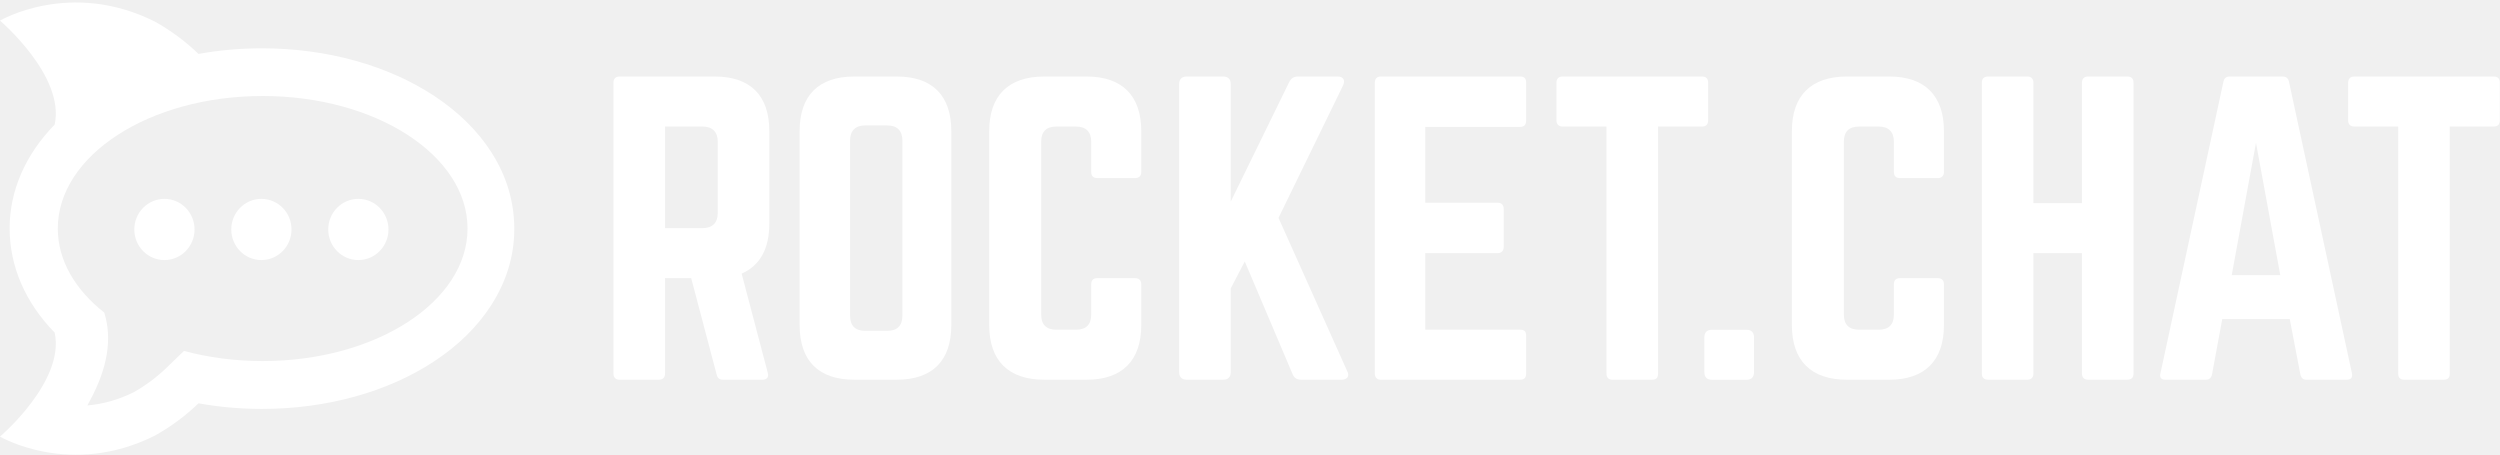
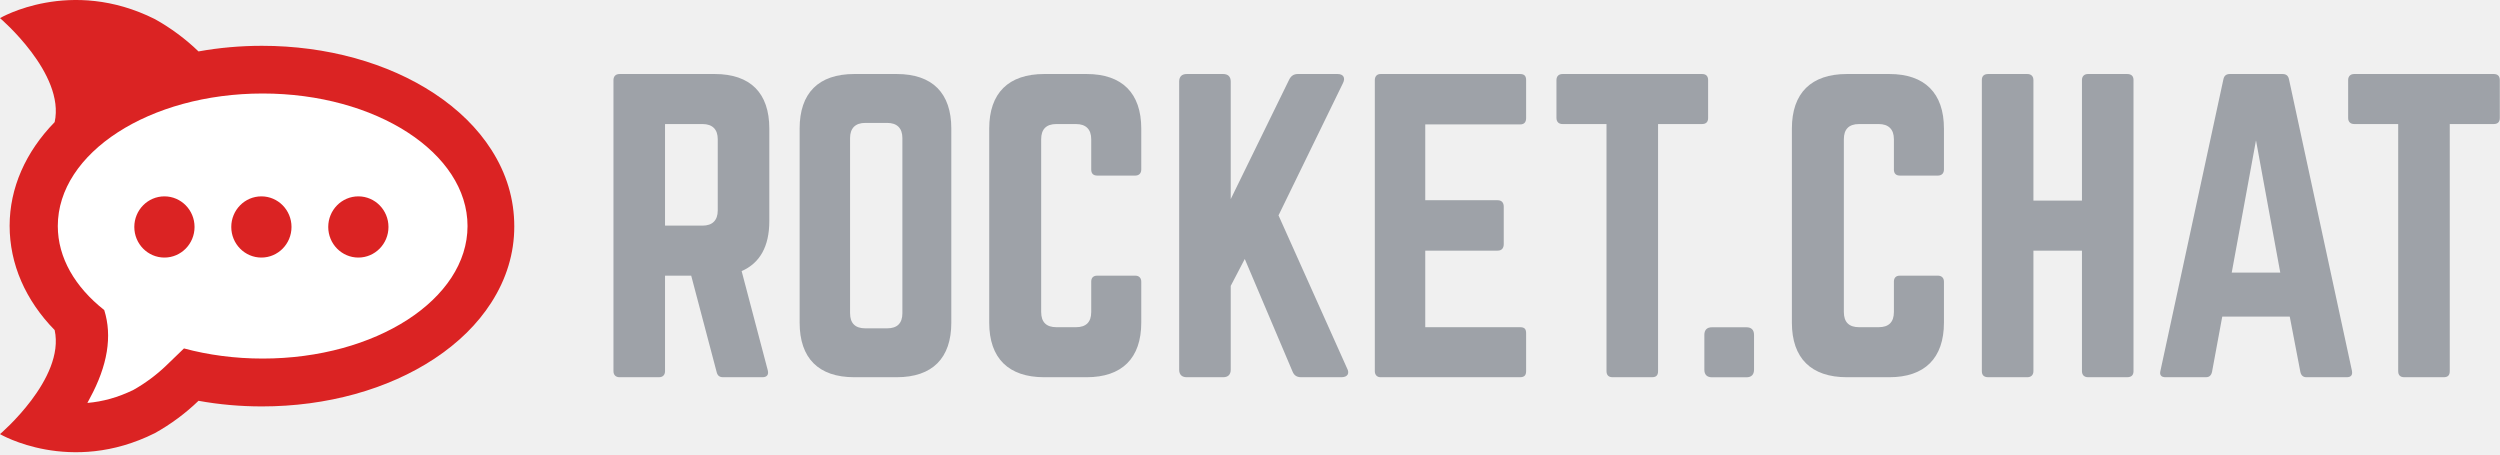
<svg xmlns="http://www.w3.org/2000/svg" width="1000px" height="182px" viewBox="0 0 1000 182" version="1.1">
-   <defs />
-   <g id="Artboard" stroke="none" stroke-width="1" fill="none" fill-rule="evenodd">
-     <g id="Group-2-Copy" transform="translate(0, 1)" fill="#FFFFFF" fill-rule="nonzero">
-       <g id="logo-type" transform="translate(245.1547, 29.58178)">
-         <g id="Group">
-           <path d="M62.572,58.849 C62.572,69.006 58.78,75.677 51.501,78.859 L61.966,118.58 C62.42,120.403 61.512,121.308 59.842,121.308 L44.067,121.308 C42.551,121.308 41.794,120.552 41.489,119.186 L31.326,80.68 L20.86,80.68 L20.86,118.885 C20.86,120.403 19.952,121.308 18.434,121.308 L2.658,121.308 C1.142,121.308 0.232,120.398 0.232,118.885 L0.232,2.45 C0.232,0.935 1.142,0.024 2.658,0.024 L40.73,0.024 C54.987,0.024 62.572,7.606 62.572,21.855 L62.572,58.849 Z M35.877,60.666 C39.819,60.666 41.943,58.544 41.943,54.603 L41.943,26.101 C41.943,22.16 39.819,20.04 35.877,20.04 L20.86,20.04 L20.86,60.669 L35.877,60.666 Z" id="Shape" />
-           <path d="M74.698,21.855 C74.698,7.606 82.28,0.024 96.54,0.024 L113.528,0.024 C127.785,0.024 135.37,7.606 135.37,21.855 L135.37,99.478 C135.37,113.725 127.785,121.306 113.528,121.306 L96.54,121.306 C82.28,121.306 74.698,113.725 74.698,99.478 L74.698,21.855 Z M109.735,101.749 C113.677,101.749 115.801,99.778 115.801,95.686 L115.801,25.647 C115.801,21.706 113.677,19.584 109.735,19.584 L100.939,19.584 C96.996,19.584 94.872,21.706 94.872,25.647 L94.872,95.688 C94.872,99.778 96.996,101.749 100.939,101.749 L109.735,101.749 Z" id="Shape" />
-           <path d="M211.352,38.228 C211.352,39.746 210.442,40.653 208.928,40.653 L193.761,40.653 C192.091,40.653 191.334,39.746 191.334,38.228 L191.334,26.101 C191.334,22.16 189.212,20.04 185.27,20.04 L177.382,20.04 C173.288,20.04 171.315,22.16 171.315,26.101 L171.315,95.237 C171.315,99.329 173.437,101.295 177.382,101.295 L185.27,101.295 C189.212,101.295 191.334,99.326 191.334,95.237 L191.334,83.105 C191.334,81.587 192.091,80.68 193.761,80.68 L208.928,80.68 C210.449,80.68 211.352,81.587 211.352,83.105 L211.352,99.48 C211.352,113.727 203.616,121.308 189.513,121.308 L172.524,121.308 C158.267,121.308 150.531,113.727 150.531,99.48 L150.531,21.855 C150.531,7.606 158.267,0.024 172.524,0.024 L189.513,0.024 C203.618,0.024 211.352,7.606 211.352,21.855 L211.352,38.228 Z" id="Shape" />
-           <path d="M275.353,121.308 C273.529,121.308 272.472,120.552 271.862,119.037 L252.754,74.008 L247.139,84.774 L247.139,118.276 C247.139,120.247 246.079,121.308 244.107,121.308 L229.545,121.308 C227.572,121.308 226.51,120.247 226.51,118.276 L226.51,3.057 C226.51,1.088 227.572,0.024 229.545,0.024 L244.107,0.024 C246.077,0.024 247.139,1.086 247.139,3.057 L247.139,50.055 L270.497,2.299 C271.256,0.783 272.321,0.024 273.988,0.024 L289.912,0.024 C292.188,0.024 293.098,1.542 292.034,3.663 L266.252,56.572 L293.701,117.822 C294.763,119.793 293.853,121.308 291.428,121.308 L275.353,121.308 Z" id="Shape" />
-           <path d="M365.294,17.612 C365.294,19.127 364.686,20.189 362.867,20.189 L324.947,20.189 L324.947,50.509 L353.917,50.509 C355.438,50.509 356.344,51.419 356.344,53.085 L356.344,68.094 C356.344,69.763 355.433,70.673 353.917,70.673 L324.947,70.673 L324.947,101.295 L362.867,101.295 C364.691,101.295 365.294,102.054 365.294,103.721 L365.294,118.883 C365.294,120.398 364.686,121.304 362.867,121.304 L307.05,121.304 C305.683,121.304 304.772,120.394 304.772,118.883 L304.772,2.45 C304.772,0.935 305.683,0.024 307.05,0.024 L362.867,0.024 C364.691,0.024 365.294,0.935 365.294,2.45 L365.294,17.612 Z" id="Shape" />
-           <path d="M435.666,0.024 C437.333,0.024 438.092,0.935 438.092,2.45 L438.092,17.612 C438.092,19.127 437.333,20.037 435.666,20.037 L418.071,20.037 L418.071,118.883 C418.071,120.55 417.315,121.304 415.647,121.304 L399.872,121.304 C398.351,121.304 397.445,120.55 397.445,118.883 L397.445,20.037 L379.853,20.037 C378.333,20.037 377.427,19.127 377.427,17.612 L377.427,2.45 C377.427,0.935 378.337,0.024 379.853,0.024 L435.666,0.024 Z" id="Shape" />
-           <path d="M436.586,104.357 C436.586,102.385 437.648,101.326 439.621,101.326 L453.424,101.326 C455.396,101.326 456.456,102.385 456.456,104.357 L456.456,118.301 C456.456,120.275 455.396,121.334 453.424,121.334 L439.621,121.334 C437.648,121.334 436.586,120.275 436.586,118.301 L436.586,104.357 Z" id="Shape" />
-           <path d="M532.423,38.228 C532.423,39.746 531.51,40.653 529.996,40.653 L514.829,40.653 C513.161,40.653 512.404,39.746 512.404,38.228 L512.404,26.101 C512.404,22.16 510.283,20.04 506.34,20.04 L498.453,20.04 C494.356,20.04 492.386,22.16 492.386,26.101 L492.386,95.237 C492.386,99.329 494.508,101.295 498.453,101.295 L506.34,101.295 C510.283,101.295 512.404,99.326 512.404,95.237 L512.404,83.105 C512.404,81.587 513.161,80.68 514.829,80.68 L529.996,80.68 C531.517,80.68 532.423,81.587 532.423,83.105 L532.423,99.48 C532.423,113.727 524.687,121.308 510.581,121.308 L493.592,121.308 C479.335,121.308 471.599,113.727 471.599,99.48 L471.599,21.855 C471.599,7.606 479.335,0.024 493.592,0.024 L510.581,0.024 C524.689,0.024 532.423,7.606 532.423,21.855 L532.423,38.228 Z" id="Shape" />
-           <path d="M587.627,2.45 C587.627,0.935 588.535,0.024 590.051,0.024 L605.673,0.024 C607.494,0.024 608.249,0.935 608.249,2.45 L608.249,118.883 C608.249,120.398 607.492,121.304 605.673,121.304 L590.051,121.304 C588.531,121.304 587.627,120.394 587.627,118.883 L587.627,70.673 L568.212,70.673 L568.212,118.885 C568.212,120.403 567.301,121.308 565.785,121.308 L550.166,121.308 C548.342,121.308 547.586,120.398 547.586,118.885 L547.586,2.45 C547.586,0.935 548.342,0.024 550.166,0.024 L565.785,0.024 C567.306,0.024 568.212,0.935 568.212,2.45 L568.212,50.66 L587.627,50.66 L587.627,2.45 Z" id="Shape" />
-           <path d="M677.417,121.308 C676.052,121.308 675.295,120.552 674.99,119.186 L670.745,97.055 L643.745,97.055 L639.653,119.186 C639.348,120.552 638.591,121.308 637.226,121.308 L620.999,121.308 C619.332,121.308 618.573,120.398 619.024,118.732 L644.203,2.147 C644.508,0.632 645.417,0.024 646.781,0.024 L667.866,0.024 C669.231,0.024 670.142,0.632 670.444,2.147 L695.624,118.732 C695.929,120.398 695.321,121.308 693.502,121.308 L677.417,121.308 Z M657.242,26.555 L647.536,79.464 L666.951,79.464 L657.242,26.555 Z" id="Shape" />
-           <path d="M752.339,0.024 C754.007,0.024 754.766,0.935 754.766,2.45 L754.766,17.612 C754.766,19.127 754.007,20.037 752.339,20.037 L734.747,20.037 L734.747,118.883 C734.747,120.55 733.988,121.304 732.321,121.304 L716.545,121.304 C715.029,121.304 714.121,120.55 714.121,118.883 L714.121,20.037 L696.529,20.037 C695.011,20.037 694.105,19.127 694.105,17.612 L694.105,2.45 C694.105,0.935 695.016,0.024 696.529,0.024 L752.339,0.024 Z" id="Shape" />
-         </g>
-       </g>
-       <g id="icon">
-         <path d="M180.33,70.211 L180.333,70.215 C180.333,70.214 180.332,70.214 180.332,70.213 C180.331,70.212 180.331,70.212 180.33,70.211 Z M61.954,7.644 C68.293,11.165 74.285,15.619 79.402,20.57 C87.65,19.076 96.155,18.323 104.783,18.323 C130.613,18.323 155.101,25.098 173.733,37.398 C183.382,43.771 191.051,51.332 196.526,59.873 C202.622,69.391 205.712,79.625 205.712,90.592 C205.712,101.264 202.622,111.503 196.526,121.019 C191.051,129.564 183.382,137.123 173.733,143.496 C155.101,155.795 130.615,162.567 104.783,162.567 C96.155,162.567 87.652,161.814 79.402,160.322 C74.283,165.271 68.293,169.727 61.954,173.247 C28.086,190.209 0,173.646 0,173.646 C0,173.646 26.113,151.477 21.866,132.043 C10.183,120.068 3.852,105.625 3.852,90.302 C3.852,75.267 10.185,60.824 21.866,48.847 C26.112,29.418 0.009,7.253 2.14766577e-06,7.245 C0.008,7.24 28.091,-9.317 61.954,7.644 Z M41.697,124.026 C44.966,134.455 43.051,146.208 35.951,159.286 C35.611,159.912 35.295,160.545 34.951,161.17 C41.043,160.66 47.199,158.989 53.434,155.928 C58.138,153.28 62.651,149.919 66.501,146.206 L73.587,139.372 C83.279,141.983 93.912,143.425 105.066,143.425 C150.323,143.425 187.011,119.691 187.011,90.414 C187.011,61.136 150.323,37.402 105.066,37.402 C59.809,37.402 23.121,61.136 23.121,90.414 C23.121,103.173 30.089,114.879 41.697,124.026 Z" id="Combined-Shape" />
-         <path d="M65.77,103.026 C59.117,103.026 53.723,97.546 53.723,90.785 C53.723,84.025 59.117,78.545 65.77,78.545 C72.424,78.545 77.818,84.025 77.818,90.785 C77.818,97.546 72.424,103.026 65.77,103.026 Z M104.556,103.026 C97.903,103.026 92.509,97.546 92.509,90.785 C92.509,84.025 97.903,78.545 104.556,78.545 C111.21,78.545 116.603,84.025 116.603,90.785 C116.603,97.546 111.21,103.026 104.556,103.026 Z M143.342,103.026 C136.689,103.026 131.295,97.546 131.295,90.785 C131.295,84.025 136.689,78.545 143.342,78.545 C149.996,78.545 155.389,84.025 155.389,90.785 C155.389,97.546 149.996,103.026 143.342,103.026 Z" id="circles" />
-       </g>
+   <g id="logo" stroke="none" stroke-width="1" fill="none" fill-rule="evenodd">
+     <g id="type" transform="translate(245.1547, 29.58178)" fill="#9ea2a8" fill-rule="nonzero">
+       <path d="M62.572,58.849 C62.572,69.006 58.78,75.677 51.501,78.859 L61.966,118.58 C62.42,120.403 61.512,121.308 59.842,121.308 L44.067,121.308 C42.551,121.308 41.794,120.552 41.489,119.186 L31.326,80.68 L20.86,80.68 L20.86,118.885 C20.86,120.403 19.952,121.308 18.434,121.308 L2.658,121.308 C1.142,121.308 0.232,120.398 0.232,118.885 L0.232,2.45 C0.232,0.935 1.142,0.024 2.658,0.024 L40.73,0.024 C54.987,0.024 62.572,7.606 62.572,21.855 L62.572,58.849 Z M35.877,60.666 C39.819,60.666 41.943,58.544 41.943,54.603 L41.943,26.101 C41.943,22.16 39.819,20.04 35.877,20.04 L20.86,20.04 L20.86,60.669 L35.877,60.666 Z" id="Shape" />
+       <path d="M74.698,21.855 C74.698,7.606 82.28,0.024 96.54,0.024 L113.528,0.024 C127.785,0.024 135.37,7.606 135.37,21.855 L135.37,99.478 C135.37,113.725 127.785,121.306 113.528,121.306 L96.54,121.306 C82.28,121.306 74.698,113.725 74.698,99.478 L74.698,21.855 Z M109.735,101.749 C113.677,101.749 115.801,99.778 115.801,95.686 L115.801,25.647 C115.801,21.706 113.677,19.584 109.735,19.584 L100.939,19.584 C96.996,19.584 94.872,21.706 94.872,25.647 L94.872,95.688 C94.872,99.778 96.996,101.749 100.939,101.749 L109.735,101.749 Z" id="Shape" />
+       <path d="M211.352,38.228 C211.352,39.746 210.442,40.653 208.928,40.653 L193.761,40.653 C192.091,40.653 191.334,39.746 191.334,38.228 L191.334,26.101 C191.334,22.16 189.212,20.04 185.27,20.04 L177.382,20.04 C173.288,20.04 171.315,22.16 171.315,26.101 L171.315,95.237 C171.315,99.329 173.437,101.295 177.382,101.295 L185.27,101.295 C189.212,101.295 191.334,99.326 191.334,95.237 L191.334,83.105 C191.334,81.587 192.091,80.68 193.761,80.68 L208.928,80.68 C210.449,80.68 211.352,81.587 211.352,83.105 L211.352,99.48 C211.352,113.727 203.616,121.308 189.513,121.308 L172.524,121.308 C158.267,121.308 150.531,113.727 150.531,99.48 L150.531,21.855 C150.531,7.606 158.267,0.024 172.524,0.024 L189.513,0.024 C203.618,0.024 211.352,7.606 211.352,21.855 L211.352,38.228 Z" id="Shape" />
+       <path d="M275.353,121.308 C273.529,121.308 272.472,120.552 271.862,119.037 L252.754,74.008 L247.139,84.774 L247.139,118.276 C247.139,120.247 246.079,121.308 244.107,121.308 L229.545,121.308 C227.572,121.308 226.51,120.247 226.51,118.276 L226.51,3.057 C226.51,1.088 227.572,0.024 229.545,0.024 L244.107,0.024 C246.077,0.024 247.139,1.086 247.139,3.057 L247.139,50.055 L270.497,2.299 C271.256,0.783 272.321,0.024 273.988,0.024 L289.912,0.024 C292.188,0.024 293.098,1.542 292.034,3.663 L266.252,56.572 L293.701,117.822 C294.763,119.793 293.853,121.308 291.428,121.308 L275.353,121.308 Z" id="Shape" />
+       <path d="M365.294,17.612 C365.294,19.127 364.686,20.189 362.867,20.189 L324.947,20.189 L324.947,50.509 L353.917,50.509 C355.438,50.509 356.344,51.419 356.344,53.085 L356.344,68.094 C356.344,69.763 355.433,70.673 353.917,70.673 L324.947,70.673 L324.947,101.295 L362.867,101.295 C364.691,101.295 365.294,102.054 365.294,103.721 L365.294,118.883 C365.294,120.398 364.686,121.304 362.867,121.304 L307.05,121.304 C305.683,121.304 304.772,120.394 304.772,118.883 L304.772,2.45 C304.772,0.935 305.683,0.024 307.05,0.024 L362.867,0.024 C364.691,0.024 365.294,0.935 365.294,2.45 L365.294,17.612 Z" id="Shape" />
+       <path d="M435.666,0.024 C437.333,0.024 438.092,0.935 438.092,2.45 L438.092,17.612 C438.092,19.127 437.333,20.037 435.666,20.037 L418.071,20.037 L418.071,118.883 C418.071,120.55 417.315,121.304 415.647,121.304 L399.872,121.304 C398.351,121.304 397.445,120.55 397.445,118.883 L397.445,20.037 L379.853,20.037 C378.333,20.037 377.427,19.127 377.427,17.612 L377.427,2.45 C377.427,0.935 378.337,0.024 379.853,0.024 L435.666,0.024 Z" id="Shape" />
+       <path d="M436.586,104.357 C436.586,102.385 437.648,101.326 439.621,101.326 L453.424,101.326 C455.396,101.326 456.456,102.385 456.456,104.357 L456.456,118.301 C456.456,120.275 455.396,121.334 453.424,121.334 L439.621,121.334 C437.648,121.334 436.586,120.275 436.586,118.301 L436.586,104.357 Z" id="Shape" />
+       <path d="M532.423,38.228 C532.423,39.746 531.51,40.653 529.996,40.653 L514.829,40.653 C513.161,40.653 512.404,39.746 512.404,38.228 L512.404,26.101 C512.404,22.16 510.283,20.04 506.34,20.04 L498.453,20.04 C494.356,20.04 492.386,22.16 492.386,26.101 L492.386,95.237 C492.386,99.329 494.508,101.295 498.453,101.295 L506.34,101.295 C510.283,101.295 512.404,99.326 512.404,95.237 L512.404,83.105 C512.404,81.587 513.161,80.68 514.829,80.68 L529.996,80.68 C531.517,80.68 532.423,81.587 532.423,83.105 L532.423,99.48 C532.423,113.727 524.687,121.308 510.581,121.308 L493.592,121.308 C479.335,121.308 471.599,113.727 471.599,99.48 L471.599,21.855 C471.599,7.606 479.335,0.024 493.592,0.024 L510.581,0.024 C524.689,0.024 532.423,7.606 532.423,21.855 L532.423,38.228 Z" id="Shape" />
+       <path d="M587.627,2.45 C587.627,0.935 588.535,0.024 590.051,0.024 L605.673,0.024 C607.494,0.024 608.249,0.935 608.249,2.45 L608.249,118.883 C608.249,120.398 607.492,121.304 605.673,121.304 L590.051,121.304 C588.531,121.304 587.627,120.394 587.627,118.883 L587.627,70.673 L568.212,70.673 L568.212,118.885 C568.212,120.403 567.301,121.308 565.785,121.308 L550.166,121.308 C548.342,121.308 547.586,120.398 547.586,118.885 L547.586,2.45 C547.586,0.935 548.342,0.024 550.166,0.024 L565.785,0.024 C567.306,0.024 568.212,0.935 568.212,2.45 L568.212,50.66 L587.627,50.66 L587.627,2.45 Z" id="Shape" />
+       <path d="M677.417,121.308 C676.052,121.308 675.295,120.552 674.99,119.186 L670.745,97.055 L643.745,97.055 L639.653,119.186 C639.348,120.552 638.591,121.308 637.226,121.308 L620.999,121.308 C619.332,121.308 618.573,120.398 619.024,118.732 L644.203,2.147 C644.508,0.632 645.417,0.024 646.781,0.024 L667.866,0.024 C669.231,0.024 670.142,0.632 670.444,2.147 L695.624,118.732 C695.929,120.398 695.321,121.308 693.502,121.308 L677.417,121.308 Z M657.242,26.555 L647.536,79.464 L666.951,79.464 L657.242,26.555 Z" id="Shape" />
+       <path d="M752.339,0.024 C754.007,0.024 754.766,0.935 754.766,2.45 L754.766,17.612 C754.766,19.127 754.007,20.037 752.339,20.037 L734.747,20.037 L734.747,118.883 C734.747,120.55 733.988,121.304 732.321,121.304 L716.545,121.304 C715.029,121.304 714.121,120.55 714.121,118.883 L714.121,20.037 L696.529,20.037 C695.011,20.037 694.105,19.127 694.105,17.612 L694.105,2.45 C694.105,0.935 695.016,0.024 696.529,0.024 L752.339,0.024 Z" id="Shape" />
+     </g>
+     <g id="icon">
+       <path d="M180.33,70.211 L180.334,70.217 C180.333,70.216 180.333,70.215 180.332,70.214 C180.331,70.213 180.331,70.212 180.33,70.211 Z M61.954,7.644 C68.293,11.165 74.285,15.619 79.402,20.57 C87.65,19.076 96.155,18.323 104.783,18.323 C130.613,18.323 155.101,25.098 173.733,37.398 C183.382,43.771 191.051,51.332 196.526,59.873 C202.622,69.391 205.712,79.625 205.712,90.592 C205.712,101.264 202.622,111.503 196.526,121.019 C191.051,129.564 183.382,137.123 173.733,143.496 C155.101,155.795 130.615,162.567 104.783,162.567 C96.155,162.567 87.652,161.814 79.402,160.322 C74.283,165.271 68.293,169.727 61.954,173.247 C28.086,190.209 0,173.646 0,173.646 C0,173.646 26.113,151.477 21.866,132.043 C10.183,120.068 3.852,105.625 3.852,90.302 C3.852,75.267 10.185,60.824 21.866,48.847 C26.112,29.418 0.009,7.253 2.14766577e-06,7.245 C0.008,7.24 28.091,-9.317 61.954,7.644 Z" id="rocket" fill="#DB2323" fill-rule="nonzero" />
+       <path d="M41.697,124.026 C30.089,114.879 23.121,103.173 23.121,90.414 C23.121,61.136 59.809,37.402 105.066,37.402 C150.323,37.402 187.011,61.136 187.011,90.414 C187.011,119.691 150.323,143.425 105.066,143.425 C93.912,143.425 83.279,141.983 73.587,139.372 L66.501,146.206 C62.651,149.919 58.138,153.28 53.434,155.928 C47.199,158.989 41.043,160.66 34.951,161.17 C35.295,160.545 35.611,159.912 35.951,159.286 C43.051,146.208 44.966,134.455 41.697,124.026 Z" id="bubble" fill="#FFF" />
+       <path d="M65.77,103.026 C59.117,103.026 53.723,97.546 53.723,90.785 C53.723,84.025 59.117,78.545 65.77,78.545 C72.424,78.545 77.818,84.025 77.818,90.785 C77.818,97.546 72.424,103.026 65.77,103.026 Z M104.556,103.026 C97.903,103.026 92.509,97.546 92.509,90.785 C92.509,84.025 97.903,78.545 104.556,78.545 C111.21,78.545 116.603,84.025 116.603,90.785 C116.603,97.546 111.21,103.026 104.556,103.026 Z M143.342,103.026 C136.689,103.026 131.295,97.546 131.295,90.785 C131.295,84.025 136.689,78.545 143.342,78.545 C149.996,78.545 155.389,84.025 155.389,90.785 C155.389,97.546 149.996,103.026 143.342,103.026 Z" id="circles" fill="#DB2323" fill-rule="nonzero" />
    </g>
  </g>
</svg>
